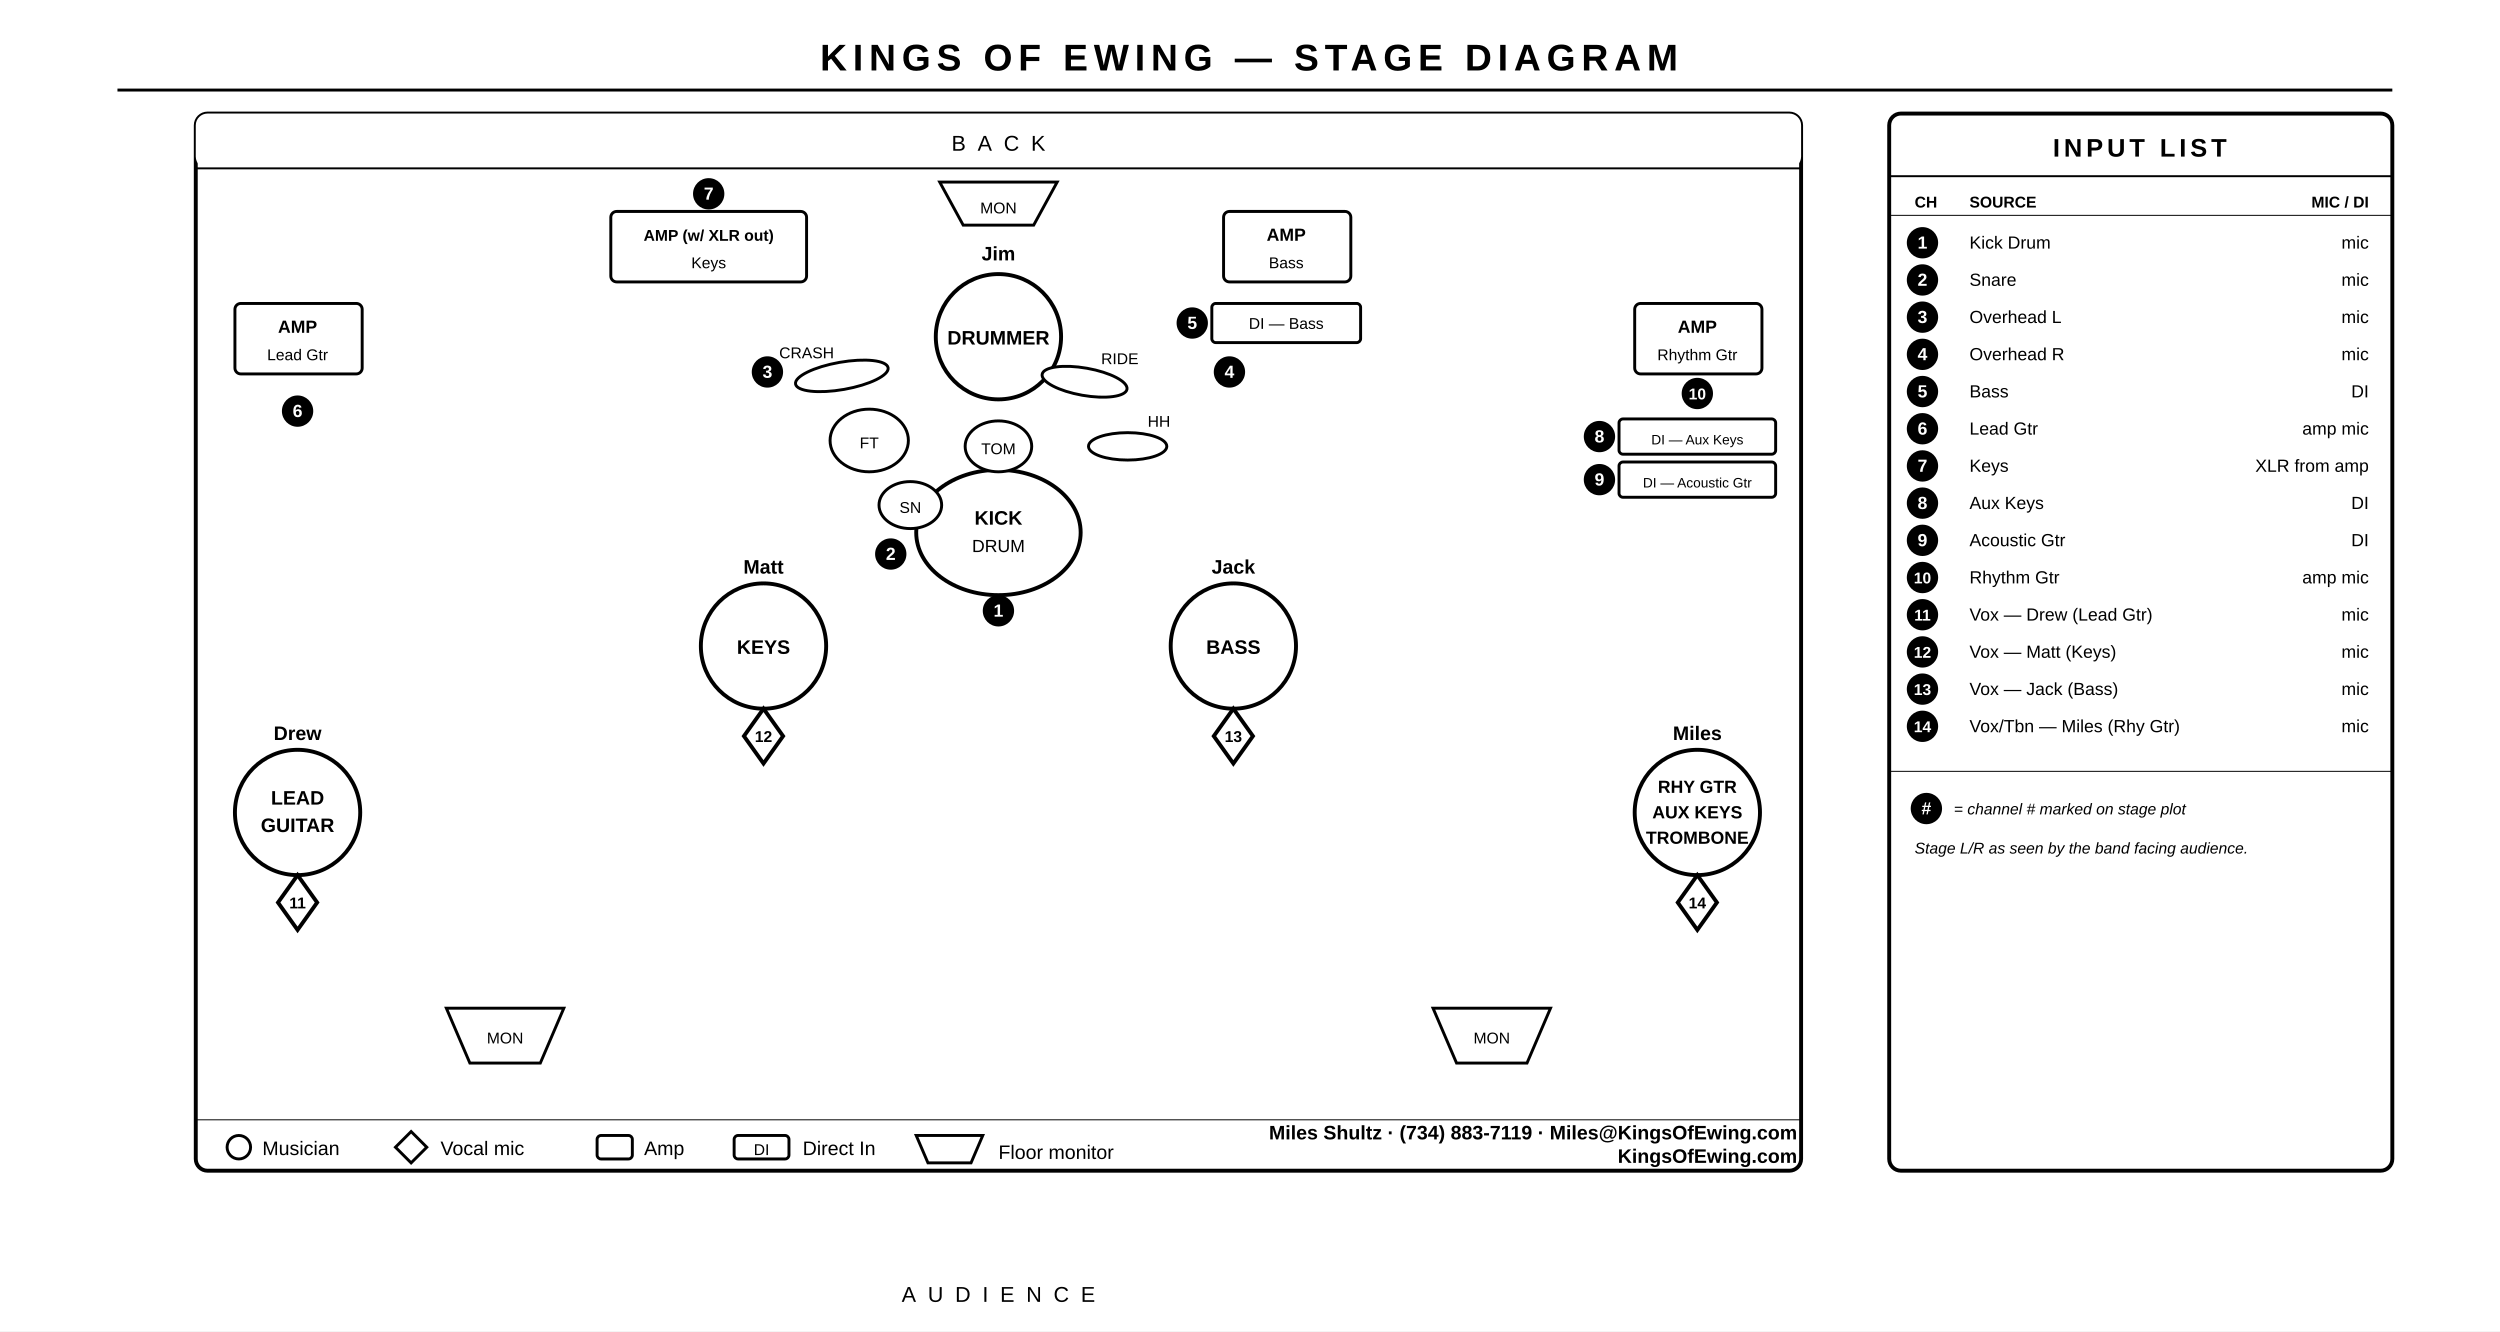
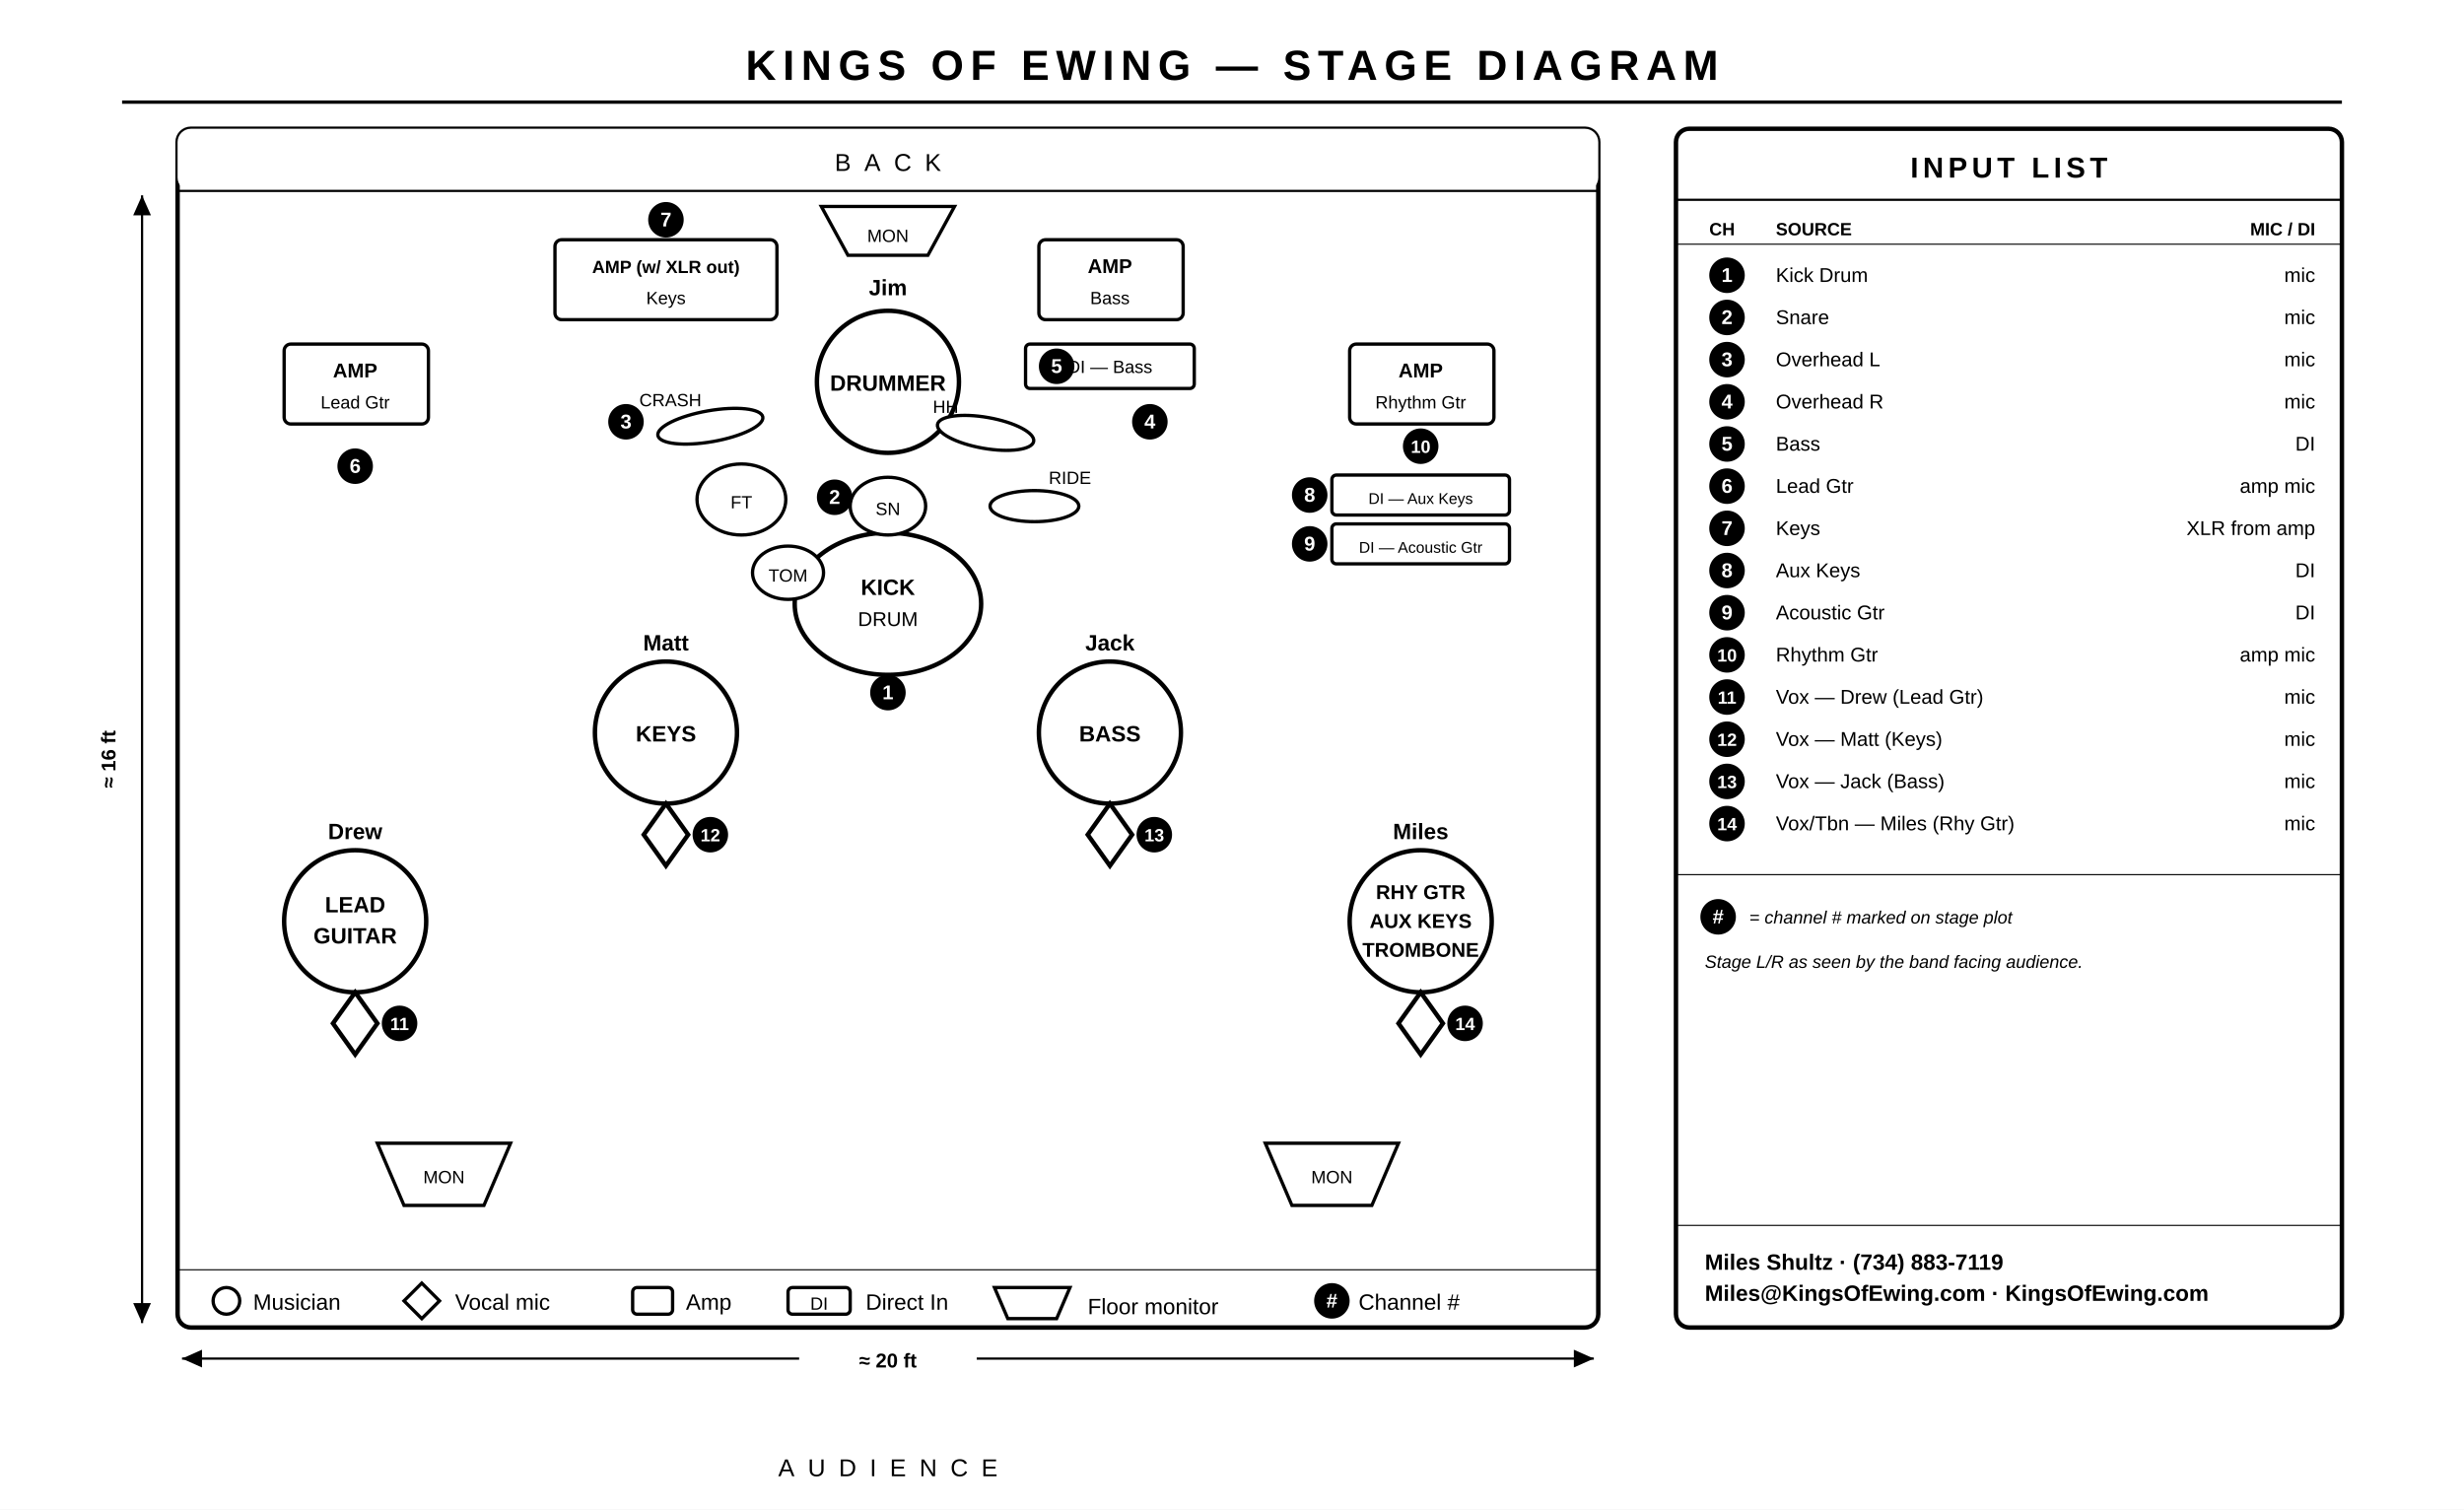
- <svg xmlns="http://www.w3.org/2000/svg" width="1277" height="680" viewBox="0 0 1277 680" font-family="Arial, sans-serif">
-   <rect width="1277" height="680" fill="#ffffff" />
-   <text x="638" y="36" text-anchor="middle" font-size="19" font-weight="bold" fill="#000000" letter-spacing="3">KINGS OF EWING — STAGE DIAGRAM</text>
-   <line x1="60" y1="46" x2="1222" y2="46" stroke="#000000" stroke-width="1.5" />
-   <rect x="100" y="58" width="820" height="540" rx="6" fill="#ffffff" stroke="#000000" stroke-width="2" />
-   <rect x="100" y="58" width="820" height="28" fill="#ffffff" rx="6" />
-   <line x1="100" y1="86" x2="920" y2="86" stroke="#000000" stroke-width="1" />
-   <text x="510" y="77" text-anchor="middle" font-size="11" fill="#000000" letter-spacing="6">BACK</text>
-   <text x="510" y="665" text-anchor="middle" font-size="11" fill="#000000" letter-spacing="6">AUDIENCE</text>
-   <rect x="120" y="155" width="65" height="36" rx="3" fill="#ffffff" stroke="#000000" stroke-width="1.5" />
-   <text x="152" y="170" text-anchor="middle" font-size="9" fill="#000000" font-weight="bold">AMP</text>
-   <text x="152" y="184" text-anchor="middle" font-size="8" fill="#000000">Lead Gtr</text>
-   <rect x="312" y="108" width="100" height="36" rx="3" fill="#ffffff" stroke="#000000" stroke-width="1.5" />
-   <text x="362" y="123" text-anchor="middle" font-size="8" fill="#000000" font-weight="bold">AMP (w/ XLR out)</text>
-   <text x="362" y="137" text-anchor="middle" font-size="8" fill="#000000">Keys</text>
-   <rect x="625" y="108" width="65" height="36" rx="3" fill="#ffffff" stroke="#000000" stroke-width="1.5" />
-   <text x="657" y="123" text-anchor="middle" font-size="9" fill="#000000" font-weight="bold">AMP</text>
-   <text x="657" y="137" text-anchor="middle" font-size="8" fill="#000000">Bass</text>
-   <rect x="835" y="155" width="65" height="36" rx="3" fill="#ffffff" stroke="#000000" stroke-width="1.5" />
-   <text x="867" y="170" text-anchor="middle" font-size="9" fill="#000000" font-weight="bold">AMP</text>
-   <text x="867" y="184" text-anchor="middle" font-size="8" fill="#000000">Rhythm Gtr</text>
-   <circle cx="510" cy="172" r="32" fill="#ffffff" stroke="#000000" stroke-width="2" />
-   <text x="510" y="176" text-anchor="middle" font-size="10" fill="#000000" font-weight="bold">DRUMMER</text>
-   <ellipse cx="510" cy="272" rx="42" ry="32" fill="#ffffff" stroke="#000000" stroke-width="2" />
-   <text x="510" y="268" text-anchor="middle" font-size="10" fill="#000000" font-weight="bold">KICK</text>
-   <text x="510" y="282" text-anchor="middle" font-size="9" fill="#000000">DRUM</text>
-   <ellipse cx="510" cy="228" rx="17" ry="13" fill="#ffffff" stroke="#000000" stroke-width="1.5" />
-   <text x="510" y="232" text-anchor="middle" font-size="8" fill="#000000">TOM</text>
-   <ellipse cx="465" cy="258" rx="16" ry="12" fill="#ffffff" stroke="#000000" stroke-width="1.5" />
-   <text x="465" y="262" text-anchor="middle" font-size="8" fill="#000000">SN</text>
-   <ellipse cx="444" cy="225" rx="20" ry="16" fill="#ffffff" stroke="#000000" stroke-width="1.5" />
-   <text x="444" y="229" text-anchor="middle" font-size="8" fill="#000000">FT</text>
-   <ellipse cx="430" cy="192" rx="24" ry="7" fill="#ffffff" stroke="#000000" stroke-width="1.5" transform="rotate(-10,430,192)" />
-   <text x="412" y="183" text-anchor="middle" font-size="8" fill="#000000">CRASH</text>
-   <ellipse cx="576" cy="228" rx="20" ry="7" fill="#ffffff" stroke="#000000" stroke-width="1.5" />
-   <text x="592" y="218" text-anchor="middle" font-size="8" fill="#000000">HH</text>
-   <ellipse cx="554" cy="195" rx="22" ry="7" fill="#ffffff" stroke="#000000" stroke-width="1.5" transform="rotate(10,554,195)" />
-   <text x="572" y="186" text-anchor="middle" font-size="8" fill="#000000">RIDE</text>
-   <circle cx="152" cy="415" r="32" fill="#ffffff" stroke="#000000" stroke-width="2" />
-   <text x="152" y="411" text-anchor="middle" font-size="10" fill="#000000" font-weight="bold">LEAD</text>
-   <text x="152" y="425" text-anchor="middle" font-size="10" fill="#000000" font-weight="bold">GUITAR</text>
-   <polygon points="152,447 162,461 152,475 142,461" fill="#ffffff" stroke="#000000" stroke-width="2" />
-   <circle cx="390" cy="330" r="32" fill="#ffffff" stroke="#000000" stroke-width="2" />
-   <text x="390" y="334" text-anchor="middle" font-size="10" fill="#000000" font-weight="bold">KEYS</text>
-   <polygon points="390,362 400,376 390,390 380,376" fill="#ffffff" stroke="#000000" stroke-width="2" />
-   <circle cx="630" cy="330" r="32" fill="#ffffff" stroke="#000000" stroke-width="2" />
-   <text x="630" y="334" text-anchor="middle" font-size="10" fill="#000000" font-weight="bold">BASS</text>
-   <polygon points="630,362 640,376 630,390 620,376" fill="#ffffff" stroke="#000000" stroke-width="2" />
-   <rect x="619" y="155" width="76" height="20" rx="2" fill="#ffffff" stroke="#000000" stroke-width="1.5" />
-   <text x="657" y="168" text-anchor="middle" font-size="8" fill="#000000">DI — Bass</text>
-   <circle cx="867" cy="415" r="32" fill="#ffffff" stroke="#000000" stroke-width="2" />
-   <text x="867" y="405" text-anchor="middle" font-size="9" fill="#000000" font-weight="bold">RHY GTR</text>
-   <text x="867" y="418" text-anchor="middle" font-size="9" fill="#000000" font-weight="bold">AUX KEYS</text>
-   <text x="867" y="431" text-anchor="middle" font-size="9" fill="#000000" font-weight="bold">TROMBONE</text>
-   <polygon points="867,447 877,461 867,475 857,461" fill="#ffffff" stroke="#000000" stroke-width="2" />
-   <rect x="827" y="214" width="80" height="18" rx="2" fill="#ffffff" stroke="#000000" stroke-width="1.5" />
-   <text x="867" y="227" text-anchor="middle" font-size="7" fill="#000000">DI — Aux Keys</text>
-   <rect x="827" y="236" width="80" height="18" rx="2" fill="#ffffff" stroke="#000000" stroke-width="1.5" />
-   <text x="867" y="249" text-anchor="middle" font-size="7" fill="#000000">DI — Acoustic Gtr</text>
-   <polygon points="228,515 288,515 276,543 240,543" fill="#ffffff" stroke="#000000" stroke-width="1.5" />
-   <text x="258" y="533" text-anchor="middle" font-size="8" fill="#000000">MON</text>
-   <polygon points="732,515 792,515 780,543 744,543" fill="#ffffff" stroke="#000000" stroke-width="1.5" />
-   <text x="762" y="533" text-anchor="middle" font-size="8" fill="#000000">MON</text>
-   <polygon points="480,93 540,93 528,115 492,115" fill="#ffffff" stroke="#000000" stroke-width="1.5" />
-   <text x="510" y="109" text-anchor="middle" font-size="8" fill="#000000">MON</text>
+ <svg xmlns="http://www.w3.org/2000/svg" width="1110" height="680" viewBox="0 0 1110 680" font-family="Arial, sans-serif">
+   <rect width="1110" height="680" fill="#ffffff" />
+   <text x="555" y="36" text-anchor="middle" font-size="19" font-weight="bold" fill="#000000" letter-spacing="3">KINGS OF EWING — STAGE DIAGRAM</text>
+   <line x1="55" y1="46" x2="1055" y2="46" stroke="#000000" stroke-width="1.5" />
+   <rect x="80" y="58" width="640" height="540" rx="6" fill="#ffffff" stroke="#000000" stroke-width="2" />
+   <rect x="80" y="58" width="640" height="28" fill="#ffffff" rx="6" />
+   <line x1="80" y1="86" x2="720" y2="86" stroke="#000000" stroke-width="1" />
+   <text x="400" y="77" text-anchor="middle" font-size="11" fill="#000000" letter-spacing="6">BACK</text>
+   <text x="400" y="665" text-anchor="middle" font-size="11" fill="#000000" letter-spacing="6">AUDIENCE</text>
+   <line x1="82" y1="612" x2="718" y2="612" stroke="#000000" stroke-width="1" />
+   <polygon points="82,612 91,608 91,616" fill="#000000" />
+   <polygon points="718,612 709,608 709,616" fill="#000000" />
+   <rect x="360" y="605" width="80" height="14" fill="#ffffff" />
+   <text x="400" y="616" text-anchor="middle" font-size="9" font-weight="bold" fill="#000000">≈ 20 ft</text>
+   <line x1="64" y1="88" x2="64" y2="596" stroke="#000000" stroke-width="1" />
+   <polygon points="64,88 60,97 68,97" fill="#000000" />
+   <polygon points="64,596 60,587 68,587" fill="#000000" />
+   <text x="52" y="342" text-anchor="middle" font-size="9" font-weight="bold" fill="#000000" transform="rotate(-90,52,342)">≈ 16 ft</text>
+   <rect x="128" y="155" width="65" height="36" rx="3" fill="#ffffff" stroke="#000000" stroke-width="1.5" />
+   <text x="160" y="170" text-anchor="middle" font-size="9" fill="#000000" font-weight="bold">AMP</text>
+   <text x="160" y="184" text-anchor="middle" font-size="8" fill="#000000">Lead Gtr</text>
+   <rect x="250" y="108" width="100" height="36" rx="3" fill="#ffffff" stroke="#000000" stroke-width="1.5" />
+   <text x="300" y="123" text-anchor="middle" font-size="8" fill="#000000" font-weight="bold">AMP (w/ XLR out)</text>
+   <text x="300" y="137" text-anchor="middle" font-size="8" fill="#000000">Keys</text>
+   <rect x="468" y="108" width="65" height="36" rx="3" fill="#ffffff" stroke="#000000" stroke-width="1.5" />
+   <text x="500" y="123" text-anchor="middle" font-size="9" fill="#000000" font-weight="bold">AMP</text>
+   <text x="500" y="137" text-anchor="middle" font-size="8" fill="#000000">Bass</text>
+   <rect x="608" y="155" width="65" height="36" rx="3" fill="#ffffff" stroke="#000000" stroke-width="1.5" />
+   <text x="640" y="170" text-anchor="middle" font-size="9" fill="#000000" font-weight="bold">AMP</text>
+   <text x="640" y="184" text-anchor="middle" font-size="8" fill="#000000">Rhythm Gtr</text>
+   <circle cx="400" cy="172" r="32" fill="#ffffff" stroke="#000000" stroke-width="2" />
+   <text x="400" y="176" text-anchor="middle" font-size="10" fill="#000000" font-weight="bold">DRUMMER</text>
+   <ellipse cx="400" cy="272" rx="42" ry="32" fill="#ffffff" stroke="#000000" stroke-width="2" />
+   <text x="400" y="268" text-anchor="middle" font-size="10" fill="#000000" font-weight="bold">KICK</text>
+   <text x="400" y="282" text-anchor="middle" font-size="9" fill="#000000">DRUM</text>
+   <ellipse cx="400" cy="228" rx="17" ry="13" fill="#ffffff" stroke="#000000" stroke-width="1.5" />
+   <text x="400" y="232" text-anchor="middle" font-size="8" fill="#000000">SN</text>
+   <ellipse cx="355" cy="258" rx="16" ry="12" fill="#ffffff" stroke="#000000" stroke-width="1.5" />
+   <text x="355" y="262" text-anchor="middle" font-size="8" fill="#000000">TOM</text>
+   <ellipse cx="334" cy="225" rx="20" ry="16" fill="#ffffff" stroke="#000000" stroke-width="1.5" />
+   <text x="334" y="229" text-anchor="middle" font-size="8" fill="#000000">FT</text>
+   <ellipse cx="320" cy="192" rx="24" ry="7" fill="#ffffff" stroke="#000000" stroke-width="1.5" transform="rotate(-10,320,192)" />
+   <text x="302" y="183" text-anchor="middle" font-size="8" fill="#000000">CRASH</text>
+   <ellipse cx="444" cy="195" rx="22" ry="7" fill="#ffffff" stroke="#000000" stroke-width="1.5" transform="rotate(10,444,195)" />
+   <text x="426" y="186" text-anchor="middle" font-size="8" fill="#000000">HH</text>
+   <ellipse cx="466" cy="228" rx="20" ry="7" fill="#ffffff" stroke="#000000" stroke-width="1.5" />
+   <text x="482" y="218" text-anchor="middle" font-size="8" fill="#000000">RIDE</text>
+   <circle cx="160" cy="415" r="32" fill="#ffffff" stroke="#000000" stroke-width="2" />
+   <text x="160" y="411" text-anchor="middle" font-size="10" fill="#000000" font-weight="bold">LEAD</text>
+   <text x="160" y="425" text-anchor="middle" font-size="10" fill="#000000" font-weight="bold">GUITAR</text>
+   <polygon points="160,447 170,461 160,475 150,461" fill="#ffffff" stroke="#000000" stroke-width="2" />
+   <circle cx="300" cy="330" r="32" fill="#ffffff" stroke="#000000" stroke-width="2" />
+   <text x="300" y="334" text-anchor="middle" font-size="10" fill="#000000" font-weight="bold">KEYS</text>
+   <polygon points="300,362 310,376 300,390 290,376" fill="#ffffff" stroke="#000000" stroke-width="2" />
+   <circle cx="500" cy="330" r="32" fill="#ffffff" stroke="#000000" stroke-width="2" />
+   <text x="500" y="334" text-anchor="middle" font-size="10" fill="#000000" font-weight="bold">BASS</text>
+   <polygon points="500,362 510,376 500,390 490,376" fill="#ffffff" stroke="#000000" stroke-width="2" />
+   <rect x="462" y="155" width="76" height="20" rx="2" fill="#ffffff" stroke="#000000" stroke-width="1.5" />
+   <text x="500" y="168" text-anchor="middle" font-size="8" fill="#000000">DI — Bass</text>
+   <circle cx="640" cy="415" r="32" fill="#ffffff" stroke="#000000" stroke-width="2" />
+   <text x="640" y="405" text-anchor="middle" font-size="9" fill="#000000" font-weight="bold">RHY GTR</text>
+   <text x="640" y="418" text-anchor="middle" font-size="9" fill="#000000" font-weight="bold">AUX KEYS</text>
+   <text x="640" y="431" text-anchor="middle" font-size="9" fill="#000000" font-weight="bold">TROMBONE</text>
+   <polygon points="640,447 650,461 640,475 630,461" fill="#ffffff" stroke="#000000" stroke-width="2" />
+   <rect x="600" y="214" width="80" height="18" rx="2" fill="#ffffff" stroke="#000000" stroke-width="1.5" />
+   <text x="640" y="227" text-anchor="middle" font-size="7" fill="#000000">DI — Aux Keys</text>
+   <rect x="600" y="236" width="80" height="18" rx="2" fill="#ffffff" stroke="#000000" stroke-width="1.5" />
+   <text x="640" y="249" text-anchor="middle" font-size="7" fill="#000000">DI — Acoustic Gtr</text>
+   <polygon points="170,515 230,515 218,543 182,543" fill="#ffffff" stroke="#000000" stroke-width="1.5" />
+   <text x="200" y="533" text-anchor="middle" font-size="8" fill="#000000">MON</text>
+   <polygon points="570,515 630,515 618,543 582,543" fill="#ffffff" stroke="#000000" stroke-width="1.5" />
+   <text x="600" y="533" text-anchor="middle" font-size="8" fill="#000000">MON</text>
+   <polygon points="370,93 430,93 418,115 382,115" fill="#ffffff" stroke="#000000" stroke-width="1.5" />
+   <text x="400" y="109" text-anchor="middle" font-size="8" fill="#000000">MON</text>
  <g font-weight="bold" fill="#000000" text-anchor="middle">
-     <text x="152" y="378" font-size="10">Drew</text>
-     <text x="390" y="293" font-size="10">Matt</text>
-     <text x="510" y="133" font-size="10">Jim</text>
-     <text x="630" y="293" font-size="10">Jack</text>
-     <text x="867" y="378" font-size="10">Miles</text>
+     <text x="160" y="378" font-size="10">Drew</text>
+     <text x="300" y="293" font-size="10">Matt</text>
+     <text x="400" y="133" font-size="10">Jim</text>
+     <text x="500" y="293" font-size="10">Jack</text>
+     <text x="640" y="378" font-size="10">Miles</text>
  </g>
  <g font-weight="bold">
-     <circle cx="510" cy="312" r="8" fill="#000000" />
-     <text x="510" y="315" text-anchor="middle" font-size="9" fill="#ffffff">1</text>
-     <circle cx="455" cy="283" r="8" fill="#000000" />
-     <text x="455" y="286" text-anchor="middle" font-size="9" fill="#ffffff">2</text>
-     <circle cx="392" cy="190" r="8" fill="#000000" />
-     <text x="392" y="193" text-anchor="middle" font-size="9" fill="#ffffff">3</text>
-     <circle cx="628" cy="190" r="8" fill="#000000" />
-     <text x="628" y="193" text-anchor="middle" font-size="9" fill="#ffffff">4</text>
-     <circle cx="609" cy="165" r="8" fill="#000000" />
-     <text x="609" y="168" text-anchor="middle" font-size="9" fill="#ffffff">5</text>
-     <circle cx="152" cy="210" r="8" fill="#000000" />
-     <text x="152" y="213" text-anchor="middle" font-size="9" fill="#ffffff">6</text>
-     <circle cx="362" cy="99" r="8" fill="#000000" />
-     <text x="362" y="102" text-anchor="middle" font-size="9" fill="#ffffff">7</text>
-     <circle cx="817" cy="223" r="8" fill="#000000" />
-     <text x="817" y="226" text-anchor="middle" font-size="9" fill="#ffffff">8</text>
-     <circle cx="817" cy="245" r="8" fill="#000000" />
-     <text x="817" y="248" text-anchor="middle" font-size="9" fill="#ffffff">9</text>
-     <circle cx="867" cy="201" r="8" fill="#000000" />
-     <text x="867" y="204" text-anchor="middle" font-size="8" fill="#ffffff">10</text>
+     <circle cx="400" cy="312" r="8" fill="#000000" />
+     <text x="400" y="315" text-anchor="middle" font-size="9" fill="#ffffff">1</text>
+     <circle cx="376" cy="224" r="8" fill="#000000" />
+     <text x="376" y="227" text-anchor="middle" font-size="9" fill="#ffffff">2</text>
+     <circle cx="282" cy="190" r="8" fill="#000000" />
+     <text x="282" y="193" text-anchor="middle" font-size="9" fill="#ffffff">3</text>
+     <circle cx="518" cy="190" r="8" fill="#000000" />
+     <text x="518" y="193" text-anchor="middle" font-size="9" fill="#ffffff">4</text>
+     <circle cx="476" cy="165" r="8" fill="#000000" />
+     <text x="476" y="168" text-anchor="middle" font-size="9" fill="#ffffff">5</text>
+     <circle cx="160" cy="210" r="8" fill="#000000" />
+     <text x="160" y="213" text-anchor="middle" font-size="9" fill="#ffffff">6</text>
+     <circle cx="300" cy="99" r="8" fill="#000000" />
+     <text x="300" y="102" text-anchor="middle" font-size="9" fill="#ffffff">7</text>
+     <circle cx="590" cy="223" r="8" fill="#000000" />
+     <text x="590" y="226" text-anchor="middle" font-size="9" fill="#ffffff">8</text>
+     <circle cx="590" cy="245" r="8" fill="#000000" />
+     <text x="590" y="248" text-anchor="middle" font-size="9" fill="#ffffff">9</text>
+     <circle cx="640" cy="201" r="8" fill="#000000" />
+     <text x="640" y="204" text-anchor="middle" font-size="8" fill="#ffffff">10</text>
+     <circle cx="180" cy="461" r="8" fill="#000000" />
+     <text x="180" y="464" text-anchor="middle" font-size="8" fill="#ffffff">11</text>
+     <circle cx="320" cy="376" r="8" fill="#000000" />
+     <text x="320" y="379" text-anchor="middle" font-size="8" fill="#ffffff">12</text>
+     <circle cx="520" cy="376" r="8" fill="#000000" />
+     <text x="520" y="379" text-anchor="middle" font-size="8" fill="#ffffff">13</text>
+     <circle cx="660" cy="461" r="8" fill="#000000" />
+     <text x="660" y="464" text-anchor="middle" font-size="8" fill="#ffffff">14</text>
  </g>
-   <g font-weight="bold" fill="#000000" text-anchor="middle" font-size="8">
-     <text x="152" y="464">11</text>
-     <text x="390" y="379">12</text>
-     <text x="630" y="379">13</text>
-     <text x="867" y="464">14</text>
-   </g>
-   <line x1="100" y1="572" x2="920" y2="572" stroke="#000000" stroke-width="0.5" />
-   <circle cx="122" cy="586" r="6" fill="#ffffff" stroke="#000000" stroke-width="1.5" />
-   <text x="134" y="590" font-size="10" fill="#000000">Musician</text>
-   <polygon points="210,578 218,586 210,594 202,586" fill="#ffffff" stroke="#000000" stroke-width="1.5" />
-   <text x="225" y="590" font-size="10" fill="#000000">Vocal mic</text>
-   <rect x="305" y="580" width="18" height="12" rx="2" fill="#ffffff" stroke="#000000" stroke-width="1.5" />
-   <text x="329" y="590" font-size="10" fill="#000000">Amp</text>
-   <rect x="375" y="580" width="28" height="12" rx="2" fill="#ffffff" stroke="#000000" stroke-width="1.5" />
-   <text x="389" y="590" text-anchor="middle" font-size="8" fill="#000000">DI</text>
-   <text x="410" y="590" font-size="10" fill="#000000">Direct In</text>
-   <polygon points="468,580 502,580 496,594 474,594" fill="#ffffff" stroke="#000000" stroke-width="1.5" />
-   <text x="510" y="592" font-size="10" fill="#000000">Floor monitor</text>
-   <text x="918" y="582" text-anchor="end" font-size="10" fill="#000000" font-weight="bold">Miles Shultz · (734) 883-7119 · Miles@KingsOfEwing.com</text>
-   <text x="918" y="594" text-anchor="end" font-size="10" fill="#000000" font-weight="bold">KingsOfEwing.com</text>
-   <rect x="965" y="58" width="257" height="540" rx="6" fill="#ffffff" stroke="#000000" stroke-width="2" />
-   <text x="1093" y="80" text-anchor="middle" font-size="13" font-weight="bold" fill="#000000" letter-spacing="2">INPUT LIST</text>
-   <line x1="965" y1="90" x2="1222" y2="90" stroke="#000000" stroke-width="1" />
-   <text x="978" y="106" font-size="8" fill="#000000" font-weight="bold">CH</text>
-   <text x="1006" y="106" font-size="8" fill="#000000" font-weight="bold">SOURCE</text>
-   <text x="1210" y="106" text-anchor="end" font-size="8" fill="#000000" font-weight="bold">MIC / DI</text>
-   <line x1="965" y1="110" x2="1222" y2="110" stroke="#000000" stroke-width="0.5" />
-   <circle cx="982" cy="124" r="8" fill="#000000" />
-   <text x="982" y="127" text-anchor="middle" font-size="9" fill="#ffffff" font-weight="bold">1</text>
-   <text x="1006" y="127" font-size="9" fill="#000000">Kick Drum</text>
-   <text x="1210" y="127" text-anchor="end" font-size="9" fill="#000000">mic</text>
-   <circle cx="982" cy="143" r="8" fill="#000000" />
-   <text x="982" y="146" text-anchor="middle" font-size="9" fill="#ffffff" font-weight="bold">2</text>
-   <text x="1006" y="146" font-size="9" fill="#000000">Snare</text>
-   <text x="1210" y="146" text-anchor="end" font-size="9" fill="#000000">mic</text>
-   <circle cx="982" cy="162" r="8" fill="#000000" />
-   <text x="982" y="165" text-anchor="middle" font-size="9" fill="#ffffff" font-weight="bold">3</text>
-   <text x="1006" y="165" font-size="9" fill="#000000">Overhead L</text>
-   <text x="1210" y="165" text-anchor="end" font-size="9" fill="#000000">mic</text>
-   <circle cx="982" cy="181" r="8" fill="#000000" />
-   <text x="982" y="184" text-anchor="middle" font-size="9" fill="#ffffff" font-weight="bold">4</text>
-   <text x="1006" y="184" font-size="9" fill="#000000">Overhead R</text>
-   <text x="1210" y="184" text-anchor="end" font-size="9" fill="#000000">mic</text>
-   <circle cx="982" cy="200" r="8" fill="#000000" />
-   <text x="982" y="203" text-anchor="middle" font-size="9" fill="#ffffff" font-weight="bold">5</text>
-   <text x="1006" y="203" font-size="9" fill="#000000">Bass</text>
-   <text x="1210" y="203" text-anchor="end" font-size="9" fill="#000000">DI</text>
-   <circle cx="982" cy="219" r="8" fill="#000000" />
-   <text x="982" y="222" text-anchor="middle" font-size="9" fill="#ffffff" font-weight="bold">6</text>
-   <text x="1006" y="222" font-size="9" fill="#000000">Lead Gtr</text>
-   <text x="1210" y="222" text-anchor="end" font-size="9" fill="#000000">amp mic</text>
-   <circle cx="982" cy="238" r="8" fill="#000000" />
-   <text x="982" y="241" text-anchor="middle" font-size="9" fill="#ffffff" font-weight="bold">7</text>
-   <text x="1006" y="241" font-size="9" fill="#000000">Keys</text>
-   <text x="1210" y="241" text-anchor="end" font-size="9" fill="#000000">XLR from amp</text>
-   <circle cx="982" cy="257" r="8" fill="#000000" />
-   <text x="982" y="260" text-anchor="middle" font-size="9" fill="#ffffff" font-weight="bold">8</text>
-   <text x="1006" y="260" font-size="9" fill="#000000">Aux Keys</text>
-   <text x="1210" y="260" text-anchor="end" font-size="9" fill="#000000">DI</text>
-   <circle cx="982" cy="276" r="8" fill="#000000" />
-   <text x="982" y="279" text-anchor="middle" font-size="9" fill="#ffffff" font-weight="bold">9</text>
-   <text x="1006" y="279" font-size="9" fill="#000000">Acoustic Gtr</text>
-   <text x="1210" y="279" text-anchor="end" font-size="9" fill="#000000">DI</text>
-   <circle cx="982" cy="295" r="8" fill="#000000" />
-   <text x="982" y="298" text-anchor="middle" font-size="8" fill="#ffffff" font-weight="bold">10</text>
-   <text x="1006" y="298" font-size="9" fill="#000000">Rhythm Gtr</text>
-   <text x="1210" y="298" text-anchor="end" font-size="9" fill="#000000">amp mic</text>
-   <circle cx="982" cy="314" r="8" fill="#000000" />
-   <text x="982" y="317" text-anchor="middle" font-size="8" fill="#ffffff" font-weight="bold">11</text>
-   <text x="1006" y="317" font-size="9" fill="#000000">Vox — Drew (Lead Gtr)</text>
-   <text x="1210" y="317" text-anchor="end" font-size="9" fill="#000000">mic</text>
-   <circle cx="982" cy="333" r="8" fill="#000000" />
-   <text x="982" y="336" text-anchor="middle" font-size="8" fill="#ffffff" font-weight="bold">12</text>
-   <text x="1006" y="336" font-size="9" fill="#000000">Vox — Matt (Keys)</text>
-   <text x="1210" y="336" text-anchor="end" font-size="9" fill="#000000">mic</text>
-   <circle cx="982" cy="352" r="8" fill="#000000" />
-   <text x="982" y="355" text-anchor="middle" font-size="8" fill="#ffffff" font-weight="bold">13</text>
-   <text x="1006" y="355" font-size="9" fill="#000000">Vox — Jack (Bass)</text>
-   <text x="1210" y="355" text-anchor="end" font-size="9" fill="#000000">mic</text>
-   <circle cx="982" cy="371" r="8" fill="#000000" />
-   <text x="982" y="374" text-anchor="middle" font-size="8" fill="#ffffff" font-weight="bold">14</text>
-   <text x="1006" y="374" font-size="9" fill="#000000">Vox/Tbn — Miles (Rhy Gtr)</text>
-   <text x="1210" y="374" text-anchor="end" font-size="9" fill="#000000">mic</text>
-   <line x1="965" y1="394" x2="1222" y2="394" stroke="#000000" stroke-width="0.5" />
-   <circle cx="984" cy="413" r="8" fill="#000000" />
-   <text x="984" y="416" text-anchor="middle" font-size="9" fill="#ffffff" font-weight="bold">#</text>
-   <text x="998" y="416" font-size="8" fill="#000000" font-style="italic">= channel # marked on stage plot</text>
-   <text x="978" y="436" font-size="8" fill="#000000" font-style="italic">Stage L/R as seen by the band facing audience.</text>
+   <line x1="80" y1="572" x2="720" y2="572" stroke="#000000" stroke-width="0.5" />
+   <circle cx="102" cy="586" r="6" fill="#ffffff" stroke="#000000" stroke-width="1.5" />
+   <text x="114" y="590" font-size="10" fill="#000000">Musician</text>
+   <polygon points="190,578 198,586 190,594 182,586" fill="#ffffff" stroke="#000000" stroke-width="1.5" />
+   <text x="205" y="590" font-size="10" fill="#000000">Vocal mic</text>
+   <rect x="285" y="580" width="18" height="12" rx="2" fill="#ffffff" stroke="#000000" stroke-width="1.5" />
+   <text x="309" y="590" font-size="10" fill="#000000">Amp</text>
+   <rect x="355" y="580" width="28" height="12" rx="2" fill="#ffffff" stroke="#000000" stroke-width="1.5" />
+   <text x="369" y="590" text-anchor="middle" font-size="8" fill="#000000">DI</text>
+   <text x="390" y="590" font-size="10" fill="#000000">Direct In</text>
+   <polygon points="448,580 482,580 476,594 454,594" fill="#ffffff" stroke="#000000" stroke-width="1.5" />
+   <text x="490" y="592" font-size="10" fill="#000000">Floor monitor</text>
+   <circle cx="600" cy="586" r="8" fill="#000000" />
+   <text x="600" y="589" text-anchor="middle" font-size="9" fill="#ffffff" font-weight="bold">#</text>
+   <text x="612" y="590" font-size="10" fill="#000000">Channel #</text>
+   <rect x="755" y="58" width="300" height="540" rx="6" fill="#ffffff" stroke="#000000" stroke-width="2" />
+   <text x="905" y="80" text-anchor="middle" font-size="13" font-weight="bold" fill="#000000" letter-spacing="2">INPUT LIST</text>
+   <line x1="755" y1="90" x2="1055" y2="90" stroke="#000000" stroke-width="1" />
+   <text x="770" y="106" font-size="8" fill="#000000" font-weight="bold">CH</text>
+   <text x="800" y="106" font-size="8" fill="#000000" font-weight="bold">SOURCE</text>
+   <text x="1043" y="106" text-anchor="end" font-size="8" fill="#000000" font-weight="bold">MIC / DI</text>
+   <line x1="755" y1="110" x2="1055" y2="110" stroke="#000000" stroke-width="0.5" />
+   <circle cx="778" cy="124" r="8" fill="#000000" />
+   <text x="778" y="127" text-anchor="middle" font-size="9" fill="#ffffff" font-weight="bold">1</text>
+   <text x="800" y="127" font-size="9" fill="#000000">Kick Drum</text>
+   <text x="1043" y="127" text-anchor="end" font-size="9" fill="#000000">mic</text>
+   <circle cx="778" cy="143" r="8" fill="#000000" />
+   <text x="778" y="146" text-anchor="middle" font-size="9" fill="#ffffff" font-weight="bold">2</text>
+   <text x="800" y="146" font-size="9" fill="#000000">Snare</text>
+   <text x="1043" y="146" text-anchor="end" font-size="9" fill="#000000">mic</text>
+   <circle cx="778" cy="162" r="8" fill="#000000" />
+   <text x="778" y="165" text-anchor="middle" font-size="9" fill="#ffffff" font-weight="bold">3</text>
+   <text x="800" y="165" font-size="9" fill="#000000">Overhead L</text>
+   <text x="1043" y="165" text-anchor="end" font-size="9" fill="#000000">mic</text>
+   <circle cx="778" cy="181" r="8" fill="#000000" />
+   <text x="778" y="184" text-anchor="middle" font-size="9" fill="#ffffff" font-weight="bold">4</text>
+   <text x="800" y="184" font-size="9" fill="#000000">Overhead R</text>
+   <text x="1043" y="184" text-anchor="end" font-size="9" fill="#000000">mic</text>
+   <circle cx="778" cy="200" r="8" fill="#000000" />
+   <text x="778" y="203" text-anchor="middle" font-size="9" fill="#ffffff" font-weight="bold">5</text>
+   <text x="800" y="203" font-size="9" fill="#000000">Bass</text>
+   <text x="1043" y="203" text-anchor="end" font-size="9" fill="#000000">DI</text>
+   <circle cx="778" cy="219" r="8" fill="#000000" />
+   <text x="778" y="222" text-anchor="middle" font-size="9" fill="#ffffff" font-weight="bold">6</text>
+   <text x="800" y="222" font-size="9" fill="#000000">Lead Gtr</text>
+   <text x="1043" y="222" text-anchor="end" font-size="9" fill="#000000">amp mic</text>
+   <circle cx="778" cy="238" r="8" fill="#000000" />
+   <text x="778" y="241" text-anchor="middle" font-size="9" fill="#ffffff" font-weight="bold">7</text>
+   <text x="800" y="241" font-size="9" fill="#000000">Keys</text>
+   <text x="1043" y="241" text-anchor="end" font-size="9" fill="#000000">XLR from amp</text>
+   <circle cx="778" cy="257" r="8" fill="#000000" />
+   <text x="778" y="260" text-anchor="middle" font-size="9" fill="#ffffff" font-weight="bold">8</text>
+   <text x="800" y="260" font-size="9" fill="#000000">Aux Keys</text>
+   <text x="1043" y="260" text-anchor="end" font-size="9" fill="#000000">DI</text>
+   <circle cx="778" cy="276" r="8" fill="#000000" />
+   <text x="778" y="279" text-anchor="middle" font-size="9" fill="#ffffff" font-weight="bold">9</text>
+   <text x="800" y="279" font-size="9" fill="#000000">Acoustic Gtr</text>
+   <text x="1043" y="279" text-anchor="end" font-size="9" fill="#000000">DI</text>
+   <circle cx="778" cy="295" r="8" fill="#000000" />
+   <text x="778" y="298" text-anchor="middle" font-size="8" fill="#ffffff" font-weight="bold">10</text>
+   <text x="800" y="298" font-size="9" fill="#000000">Rhythm Gtr</text>
+   <text x="1043" y="298" text-anchor="end" font-size="9" fill="#000000">amp mic</text>
+   <circle cx="778" cy="314" r="8" fill="#000000" />
+   <text x="778" y="317" text-anchor="middle" font-size="8" fill="#ffffff" font-weight="bold">11</text>
+   <text x="800" y="317" font-size="9" fill="#000000">Vox — Drew (Lead Gtr)</text>
+   <text x="1043" y="317" text-anchor="end" font-size="9" fill="#000000">mic</text>
+   <circle cx="778" cy="333" r="8" fill="#000000" />
+   <text x="778" y="336" text-anchor="middle" font-size="8" fill="#ffffff" font-weight="bold">12</text>
+   <text x="800" y="336" font-size="9" fill="#000000">Vox — Matt (Keys)</text>
+   <text x="1043" y="336" text-anchor="end" font-size="9" fill="#000000">mic</text>
+   <circle cx="778" cy="352" r="8" fill="#000000" />
+   <text x="778" y="355" text-anchor="middle" font-size="8" fill="#ffffff" font-weight="bold">13</text>
+   <text x="800" y="355" font-size="9" fill="#000000">Vox — Jack (Bass)</text>
+   <text x="1043" y="355" text-anchor="end" font-size="9" fill="#000000">mic</text>
+   <circle cx="778" cy="371" r="8" fill="#000000" />
+   <text x="778" y="374" text-anchor="middle" font-size="8" fill="#ffffff" font-weight="bold">14</text>
+   <text x="800" y="374" font-size="9" fill="#000000">Vox/Tbn — Miles (Rhy Gtr)</text>
+   <text x="1043" y="374" text-anchor="end" font-size="9" fill="#000000">mic</text>
+   <line x1="755" y1="394" x2="1055" y2="394" stroke="#000000" stroke-width="0.5" />
+   <circle cx="774" cy="413" r="8" fill="#000000" />
+   <text x="774" y="416" text-anchor="middle" font-size="9" fill="#ffffff" font-weight="bold">#</text>
+   <text x="788" y="416" font-size="8" fill="#000000" font-style="italic">= channel # marked on stage plot</text>
+   <text x="768" y="436" font-size="8" fill="#000000" font-style="italic">Stage L/R as seen by the band facing audience.</text>
+   <line x1="755" y1="552" x2="1055" y2="552" stroke="#000000" stroke-width="0.5" />
+   <text x="768" y="572" font-size="10" fill="#000000" font-weight="bold">Miles Shultz · (734) 883-7119</text>
+   <text x="768" y="586" font-size="10" fill="#000000" font-weight="bold">Miles@KingsOfEwing.com · KingsOfEwing.com</text>
</svg>
